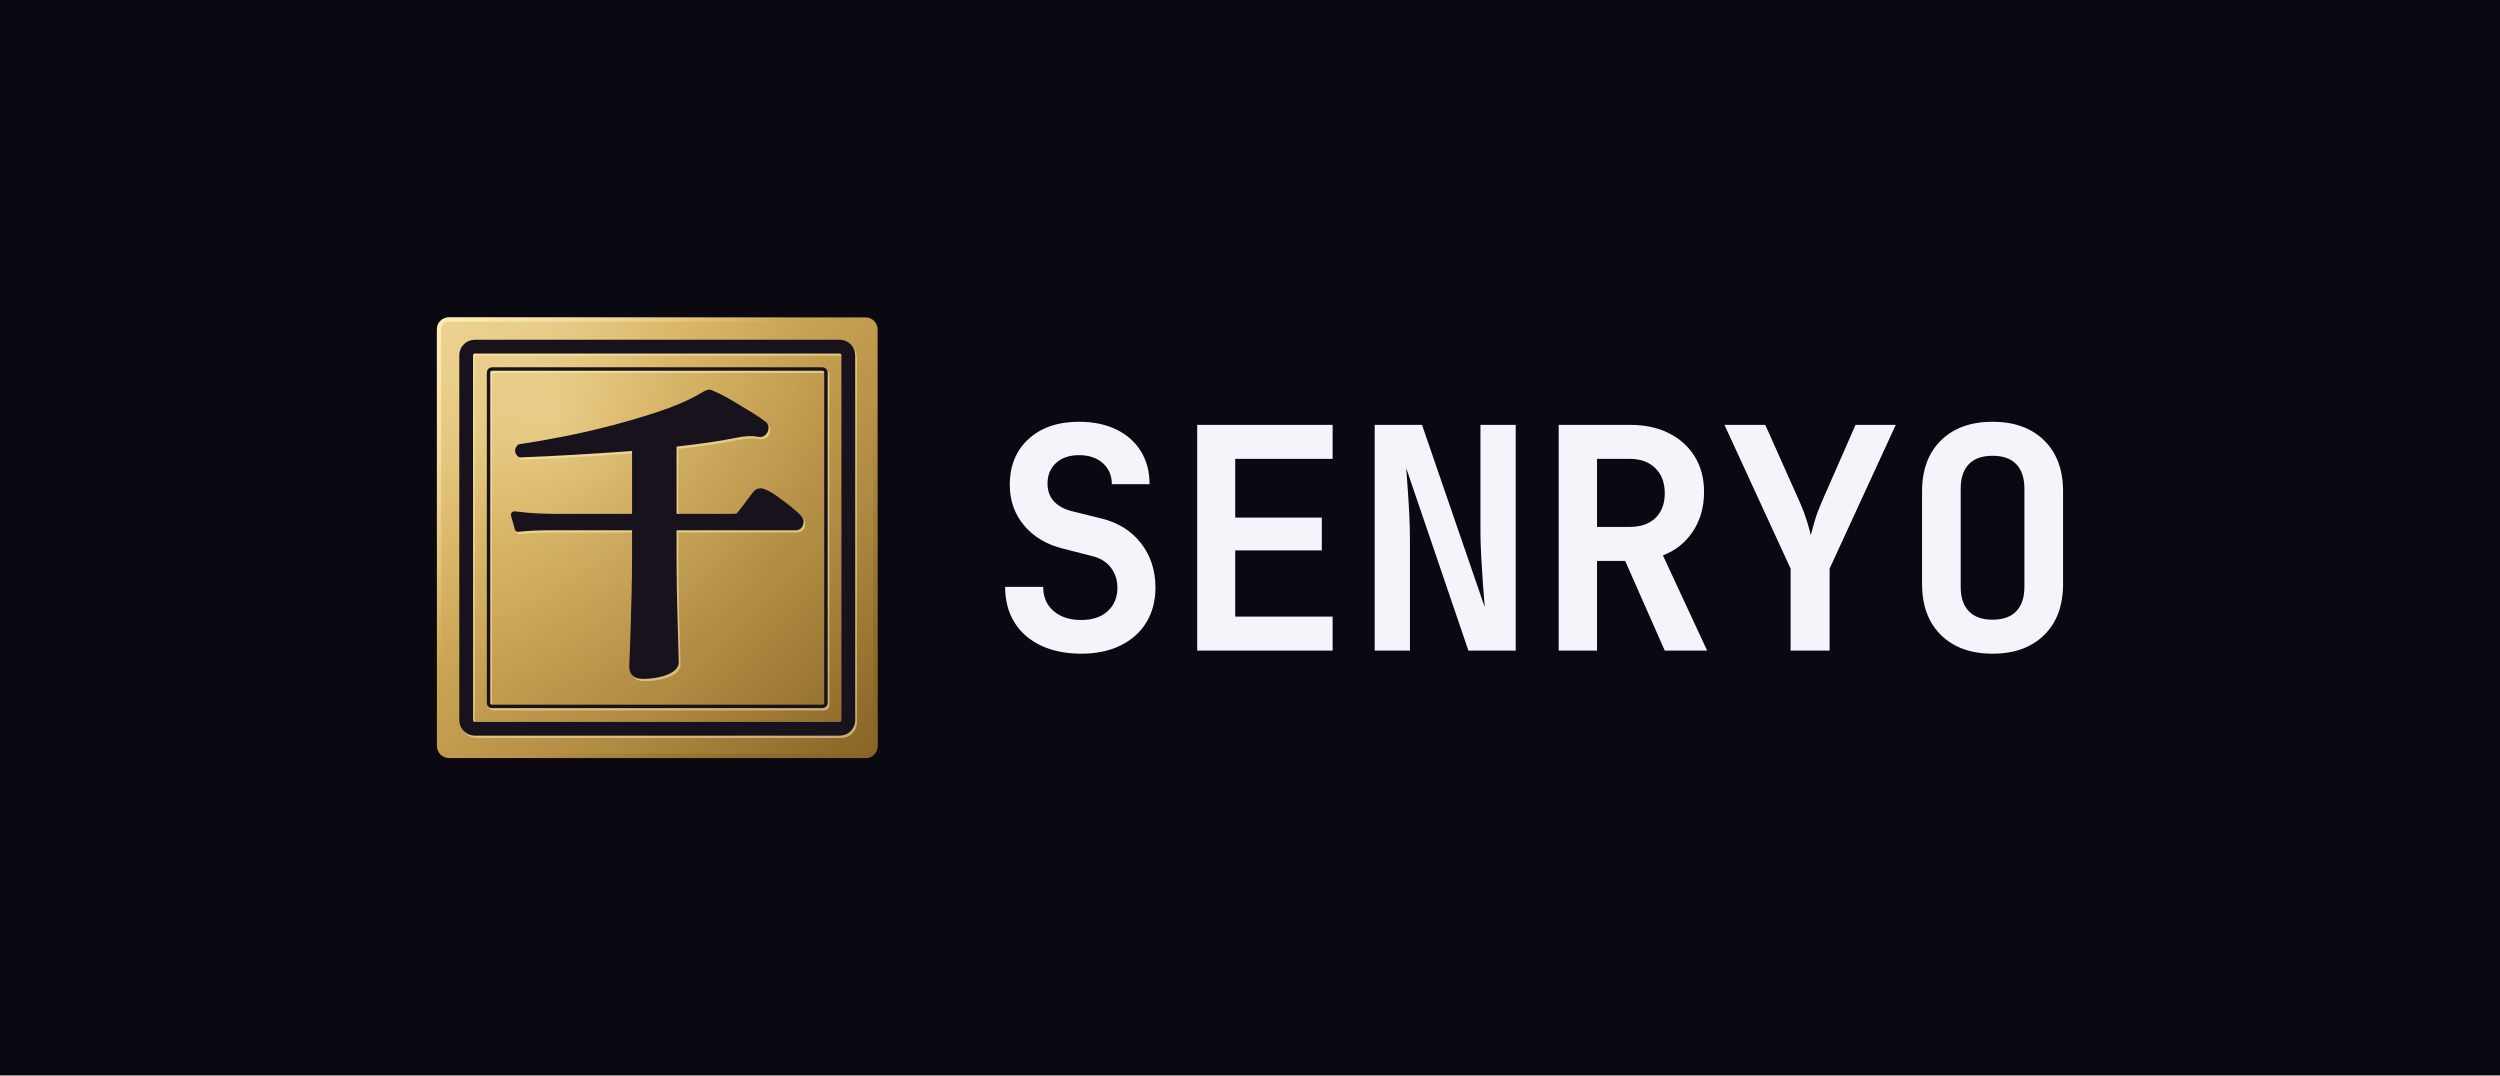
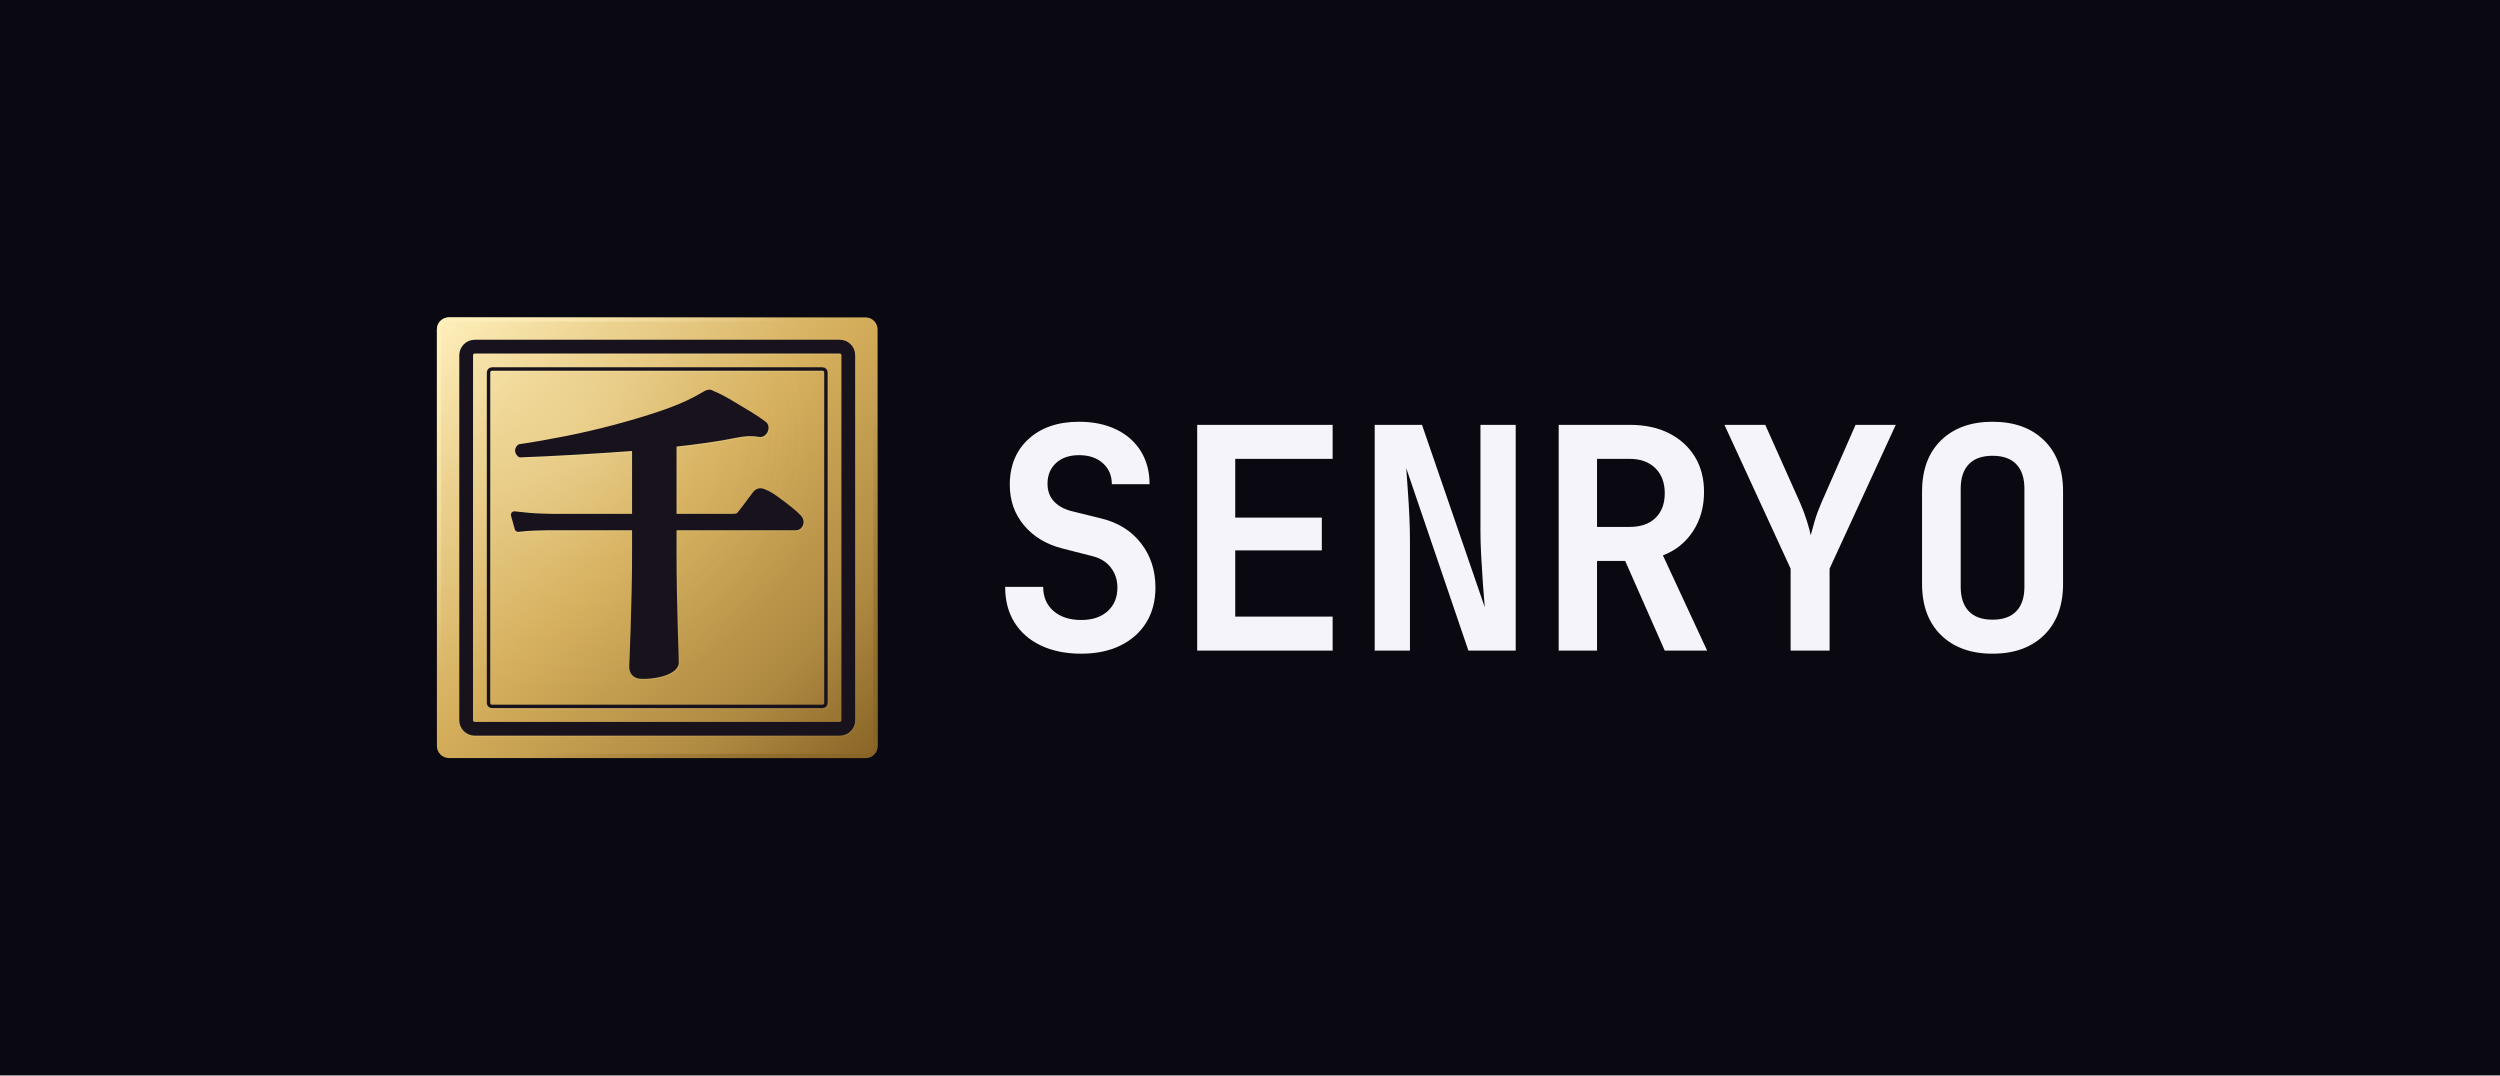
<svg xmlns="http://www.w3.org/2000/svg" viewBox="0 0 2048 881" width="2048" height="881" role="img" aria-label="Senryo 千両">
  <defs>
    <linearGradient id="senryo-leaf" x1="0" y1="0" x2="1" y2="1">
-       <stop offset="0" stop-color="#EACF8C" />
-       <stop offset="0.3" stop-color="#D4AE5B" />
-       <stop offset="0.7" stop-color="#AE8941" />
+       <stop offset="0" stop-color="#FFF0BC" />
+       <stop offset="0.2" stop-color="#EACF8C" />
+       <stop offset="0.48" stop-color="#D4AE5B" />
+       <stop offset="0.8" stop-color="#AE8941" />
      <stop offset="1" stop-color="#886426" />
    </linearGradient>
-     <radialGradient id="senryo-leaf-sheen" cx=".26" cy=".22" r=".62">
-       <stop offset="0" stop-color="#FFF0BC" stop-opacity=".4" />
-       <stop offset=".5" stop-color="#FFF0BC" stop-opacity=".13" />
+     <radialGradient id="senryo-leaf-sheen" cx=".3" cy=".26" r=".6">
+       <stop offset="0" stop-color="#FFF0BC" stop-opacity=".26" />
+       <stop offset=".5" stop-color="#FFF0BC" stop-opacity=".08" />
      <stop offset="1" stop-color="#FFF0BC" stop-opacity="0" />
    </radialGradient>
    <linearGradient id="senryo-leaf-bevel" x1="0" y1="0" x2="1" y2="1">
      <stop offset="0" stop-color="#FFF0BC" stop-opacity="0.85" />
      <stop offset="0.4" stop-color="#FFF0BC" stop-opacity="0" />
      <stop offset="0.6" stop-color="#886426" stop-opacity="0" />
      <stop offset="1" stop-color="#886426" stop-opacity="0.85" />
    </linearGradient>
+     <linearGradient id="senryo-leaf-catch" x1="0" y1="0" x2="1" y2="1">
+       <stop offset="0" stop-color="#FFF0BC" />
+       <stop offset="1" stop-color="#FFF0BC" stop-opacity="0.2" />
+     </linearGradient>
  </defs>
  <rect width="2048" height="881" fill="#0A0911" />
  <g transform="translate(357.92 260.00)">
    <g transform="translate(0.00 0.00)">
      <rect width="361.0" height="361.0" rx="9.87" fill="url(#senryo-leaf)" />
      <rect width="361.0" height="361.0" rx="9.87" fill="url(#senryo-leaf-sheen)" />
      <rect x="1.76" y="1.76" width="357.47" height="357.47" rx="8.11" fill="none" stroke="url(#senryo-leaf-bevel)" stroke-width="3.53" />
-       <g transform="translate(1.41 1.83)" opacity="0.5">
-         <rect x="23.97" y="23.97" width="313.05" height="313.05" rx="7.05" fill="none" stroke="#FFF0BC" stroke-width="11.28" />
-         <rect x="42.30" y="42.30" width="276.39" height="276.39" rx="2.82" fill="none" stroke="#FFF0BC" stroke-width="2.82" />
-         <path transform="translate(50.79 274.70) scale(0.2585)" fill="#FFF0BC" stroke="#FFF0BC" stroke-width="22" stroke-linejoin="round" d="M455.0 72Q424.0 72 424.0 44Q424.0 40 425.5 7.0Q427.0 -26 428.5 -77.0Q430.0 -128 431.5 -188.5Q433.0 -249 433.0 -309V-399H170.0Q170.0 -399 153.5 -399.0Q137.0 -399 112.0 -398.0Q87.0 -397 61.0 -394L49.0 -437Q98.0 -431 134.0 -430.0Q170.0 -429 170.0 -429H433.0V-651Q338.0 -644 243.5 -638.5Q149.0 -633 68.0 -630Q57.0 -640 67.0 -650Q135.0 -660 213.0 -675.5Q291.0 -691 368.0 -711.5Q445.0 -732 512.0 -754.5Q579.0 -777 624.0 -801Q633.0 -806 641.0 -810.5Q649.0 -815 656.0 -819Q661.0 -822 664.0 -822Q669.0 -824 674.0 -820Q697.0 -811 729.5 -792.0Q762.0 -773 792.0 -754.5Q822.0 -736 836.0 -725Q843.0 -721 843.5 -714.5Q844.0 -708 841.0 -703Q835.0 -692 823.0 -695Q793.0 -701 750.0 -692Q706.0 -683 656.0 -676.0Q606.0 -669 552.0 -663V-429H741.0Q751.0 -429 756.5 -431.0Q762.0 -433 767.0 -440Q772.0 -446 781.5 -458.5Q791.0 -471 800.5 -484.0Q810.0 -497 814.0 -502Q824.0 -515 840.0 -507Q856.0 -501 878.0 -485.0Q900.0 -469 920.0 -453.0Q940.0 -437 949.0 -427Q957.0 -418 953.5 -408.5Q950.0 -399 941.0 -399H552.0V-309Q552.0 -256 553.0 -198.5Q554.0 -141 555.5 -91.0Q557.0 -41 558.0 -7.5Q559.0 26 559.0 31Q559.0 43 543.5 52.5Q528.0 62 504.5 67.0Q481.0 72 455.0 72Z" />
+       <g transform="translate(0.71 0.92)" opacity="0.3">
+         <rect x="23.97" y="23.97" width="313.05" height="313.05" rx="7.05" fill="none" stroke="url(#senryo-leaf-catch)" stroke-width="11.28" />
+         <rect x="42.30" y="42.30" width="276.39" height="276.39" rx="2.82" fill="none" stroke="url(#senryo-leaf-catch)" stroke-width="2.82" />
+         <path fill="url(#senryo-leaf-catch)" stroke="url(#senryo-leaf-catch)" stroke-linejoin="round" transform="translate(50.79 274.70) scale(0.2585)" stroke-width="22" d="M455.0 72Q424.0 72 424.0 44Q424.0 40 425.5 7.0Q427.0 -26 428.5 -77.0Q430.0 -128 431.5 -188.5Q433.0 -249 433.0 -309V-399H170.0Q170.0 -399 153.5 -399.0Q137.0 -399 112.0 -398.0Q87.0 -397 61.0 -394L49.0 -437Q98.0 -431 134.0 -430.0Q170.0 -429 170.0 -429H433.0V-651Q338.0 -644 243.5 -638.5Q149.0 -633 68.0 -630Q57.0 -640 67.0 -650Q135.0 -660 213.0 -675.5Q291.0 -691 368.0 -711.5Q445.0 -732 512.0 -754.5Q579.0 -777 624.0 -801Q633.0 -806 641.0 -810.5Q649.0 -815 656.0 -819Q661.0 -822 664.0 -822Q669.0 -824 674.0 -820Q697.0 -811 729.5 -792.0Q762.0 -773 792.0 -754.5Q822.0 -736 836.0 -725Q843.0 -721 843.5 -714.5Q844.0 -708 841.0 -703Q835.0 -692 823.0 -695Q793.0 -701 750.0 -692Q706.0 -683 656.0 -676.0Q606.0 -669 552.0 -663V-429H741.0Q751.0 -429 756.5 -431.0Q762.0 -433 767.0 -440Q772.0 -446 781.5 -458.5Q791.0 -471 800.5 -484.0Q810.0 -497 814.0 -502Q824.0 -515 840.0 -507Q856.0 -501 878.0 -485.0Q900.0 -469 920.0 -453.0Q940.0 -437 949.0 -427Q957.0 -418 953.5 -408.5Q950.0 -399 941.0 -399H552.0V-309Q552.0 -256 553.0 -198.5Q554.0 -141 555.5 -91.0Q557.0 -41 558.0 -7.5Q559.0 26 559.0 31Q559.0 43 543.5 52.5Q528.0 62 504.5 67.0Q481.0 72 455.0 72Z" />
      </g>
      <rect x="23.97" y="23.97" width="313.05" height="313.05" rx="7.05" fill="none" stroke="#17121B" stroke-width="11.28" />
      <rect x="42.30" y="42.30" width="276.39" height="276.39" rx="2.82" fill="none" stroke="#17121B" stroke-width="2.82" />
-       <path transform="translate(50.79 274.70) scale(0.2585)" fill="#17121B" stroke="#17121B" stroke-width="22" stroke-linejoin="round" d="M455.0 72Q424.0 72 424.0 44Q424.0 40 425.5 7.0Q427.0 -26 428.5 -77.0Q430.0 -128 431.5 -188.5Q433.0 -249 433.0 -309V-399H170.0Q170.0 -399 153.5 -399.0Q137.0 -399 112.0 -398.0Q87.0 -397 61.0 -394L49.0 -437Q98.0 -431 134.0 -430.0Q170.0 -429 170.0 -429H433.0V-651Q338.0 -644 243.5 -638.5Q149.0 -633 68.0 -630Q57.0 -640 67.0 -650Q135.0 -660 213.0 -675.5Q291.0 -691 368.0 -711.5Q445.0 -732 512.0 -754.5Q579.0 -777 624.0 -801Q633.0 -806 641.0 -810.5Q649.0 -815 656.0 -819Q661.0 -822 664.0 -822Q669.0 -824 674.0 -820Q697.0 -811 729.5 -792.0Q762.0 -773 792.0 -754.5Q822.0 -736 836.0 -725Q843.0 -721 843.5 -714.5Q844.0 -708 841.0 -703Q835.0 -692 823.0 -695Q793.0 -701 750.0 -692Q706.0 -683 656.0 -676.0Q606.0 -669 552.0 -663V-429H741.0Q751.0 -429 756.5 -431.0Q762.0 -433 767.0 -440Q772.0 -446 781.5 -458.5Q791.0 -471 800.5 -484.0Q810.0 -497 814.0 -502Q824.0 -515 840.0 -507Q856.0 -501 878.0 -485.0Q900.0 -469 920.0 -453.0Q940.0 -437 949.0 -427Q957.0 -418 953.5 -408.5Q950.0 -399 941.0 -399H552.0V-309Q552.0 -256 553.0 -198.5Q554.0 -141 555.5 -91.0Q557.0 -41 558.0 -7.5Q559.0 26 559.0 31Q559.0 43 543.5 52.5Q528.0 62 504.5 67.0Q481.0 72 455.0 72Z" />
+       <path fill="#17121B" stroke="#17121B" stroke-linejoin="round" transform="translate(50.79 274.70) scale(0.2585)" stroke-width="22" d="M455.0 72Q424.0 72 424.0 44Q424.0 40 425.5 7.0Q427.0 -26 428.5 -77.0Q430.0 -128 431.5 -188.5Q433.0 -249 433.0 -309V-399H170.0Q170.0 -399 153.5 -399.0Q137.0 -399 112.0 -398.0Q87.0 -397 61.0 -394L49.0 -437Q98.0 -431 134.0 -430.0Q170.0 -429 170.0 -429H433.0V-651Q338.0 -644 243.5 -638.5Q149.0 -633 68.0 -630Q57.0 -640 67.0 -650Q135.0 -660 213.0 -675.5Q291.0 -691 368.0 -711.5Q445.0 -732 512.0 -754.5Q579.0 -777 624.0 -801Q633.0 -806 641.0 -810.5Q649.0 -815 656.0 -819Q661.0 -822 664.0 -822Q669.0 -824 674.0 -820Q697.0 -811 729.5 -792.0Q762.0 -773 792.0 -754.5Q822.0 -736 836.0 -725Q843.0 -721 843.5 -714.5Q844.0 -708 841.0 -703Q835.0 -692 823.0 -695Q793.0 -701 750.0 -692Q706.0 -683 656.0 -676.0Q606.0 -669 552.0 -663V-429H741.0Q751.0 -429 756.5 -431.0Q762.0 -433 767.0 -440Q772.0 -446 781.5 -458.5Q791.0 -471 800.5 -484.0Q810.0 -497 814.0 -502Q824.0 -515 840.0 -507Q856.0 -501 878.0 -485.0Q900.0 -469 920.0 -453.0Q940.0 -437 949.0 -427Q957.0 -418 953.5 -408.5Q950.0 -399 941.0 -399H552.0V-309Q552.0 -256 553.0 -198.5Q554.0 -141 555.5 -91.0Q557.0 -41 558.0 -7.5Q559.0 26 559.0 31Q559.0 43 543.5 52.5Q528.0 62 504.5 67.0Q481.0 72 455.0 72Z" />
    </g>
    <path transform="translate(451.06 272.97) scale(0.25333)" fill="#F5F4FA" d="M303.0 10Q229.0 10 173.5 -16.0Q118.0 -42 87.5 -90.5Q57.0 -139 57.0 -206H180.0Q180.0 -157 213.5 -128.0Q247.0 -99 303.0 -99Q357.0 -99 388.5 -127.5Q420.0 -156 420.0 -204Q420.0 -240 399.5 -267.5Q379.0 -295 341.0 -305L243.0 -330Q164.0 -350 118.0 -405.0Q72.0 -460 72.0 -536Q72.0 -629 133.0 -684.5Q194.0 -740 296.0 -740Q365.0 -740 416.5 -715.0Q468.0 -690 496.0 -644.5Q524.0 -599 524.0 -538H402.0Q402.0 -580 373.0 -606.0Q344.0 -632 296.0 -632Q249.0 -632 221.5 -606.5Q194.0 -581 194.0 -540Q194.0 -506 213.5 -484.0Q233.0 -462 268.0 -452L369.0 -427Q450.0 -407 496.5 -347.0Q543.0 -287 543.0 -204Q543.0 -139 513.5 -91.0Q484.0 -43 430.0 -16.5Q376.0 10 303.0 10ZM678.0 0V-730H1116.0V-620H801.0V-430H1081.0V-324H801.0V-110H1116.0V0ZM1252.0 0V-730H1405.0L1608.0 -140Q1605.0 -172 1602.0 -215.5Q1599.0 -259 1596.5 -304.0Q1594.0 -349 1594.0 -384V-730H1708.0V0H1555.0L1354.0 -590Q1356.0 -561 1359.0 -520.0Q1362.0 -479 1364.0 -436.0Q1366.0 -393 1366.0 -357V0ZM1847.0 0V-730H2077.0Q2150.0 -730 2203.5 -703.0Q2257.0 -676 2287.0 -627.5Q2317.0 -579 2317.0 -513Q2317.0 -440 2281.0 -385.5Q2245.0 -331 2184.0 -308L2327.0 0H2190.0L2062.0 -290H1971.0V0ZM1971.0 -400H2077.0Q2130.0 -400 2160.0 -429.0Q2190.0 -458 2190.0 -509Q2190.0 -560 2159.5 -590.0Q2129.0 -620 2077.0 -620H1971.0ZM2597.0 0V-265L2383.0 -730H2515.0L2628.0 -477Q2641.0 -447 2650.0 -418.0Q2659.0 -389 2662.0 -373Q2666.0 -389 2674.5 -418.0Q2683.0 -447 2696.0 -477L2807.0 -730H2937.0L2723.0 -265V0ZM3250.0 10Q3145.0 10 3083.5 -50.0Q3022.0 -110 3022.0 -216V-514Q3022.0 -620 3083.5 -680.0Q3145.0 -740 3250.0 -740Q3355.0 -740 3416.5 -680.0Q3478.0 -620 3478.0 -515V-216Q3478.0 -110 3416.5 -50.0Q3355.0 10 3250.0 10ZM3250.0 -100Q3301.0 -100 3327.0 -127.5Q3353.0 -155 3353.0 -206V-524Q3353.0 -575 3327.0 -602.5Q3301.0 -630 3250.0 -630Q3199.0 -630 3173.0 -602.5Q3147.0 -575 3147.0 -524V-206Q3147.0 -155 3173.0 -127.5Q3199.0 -100 3250.0 -100Z" />
  </g>
</svg>
